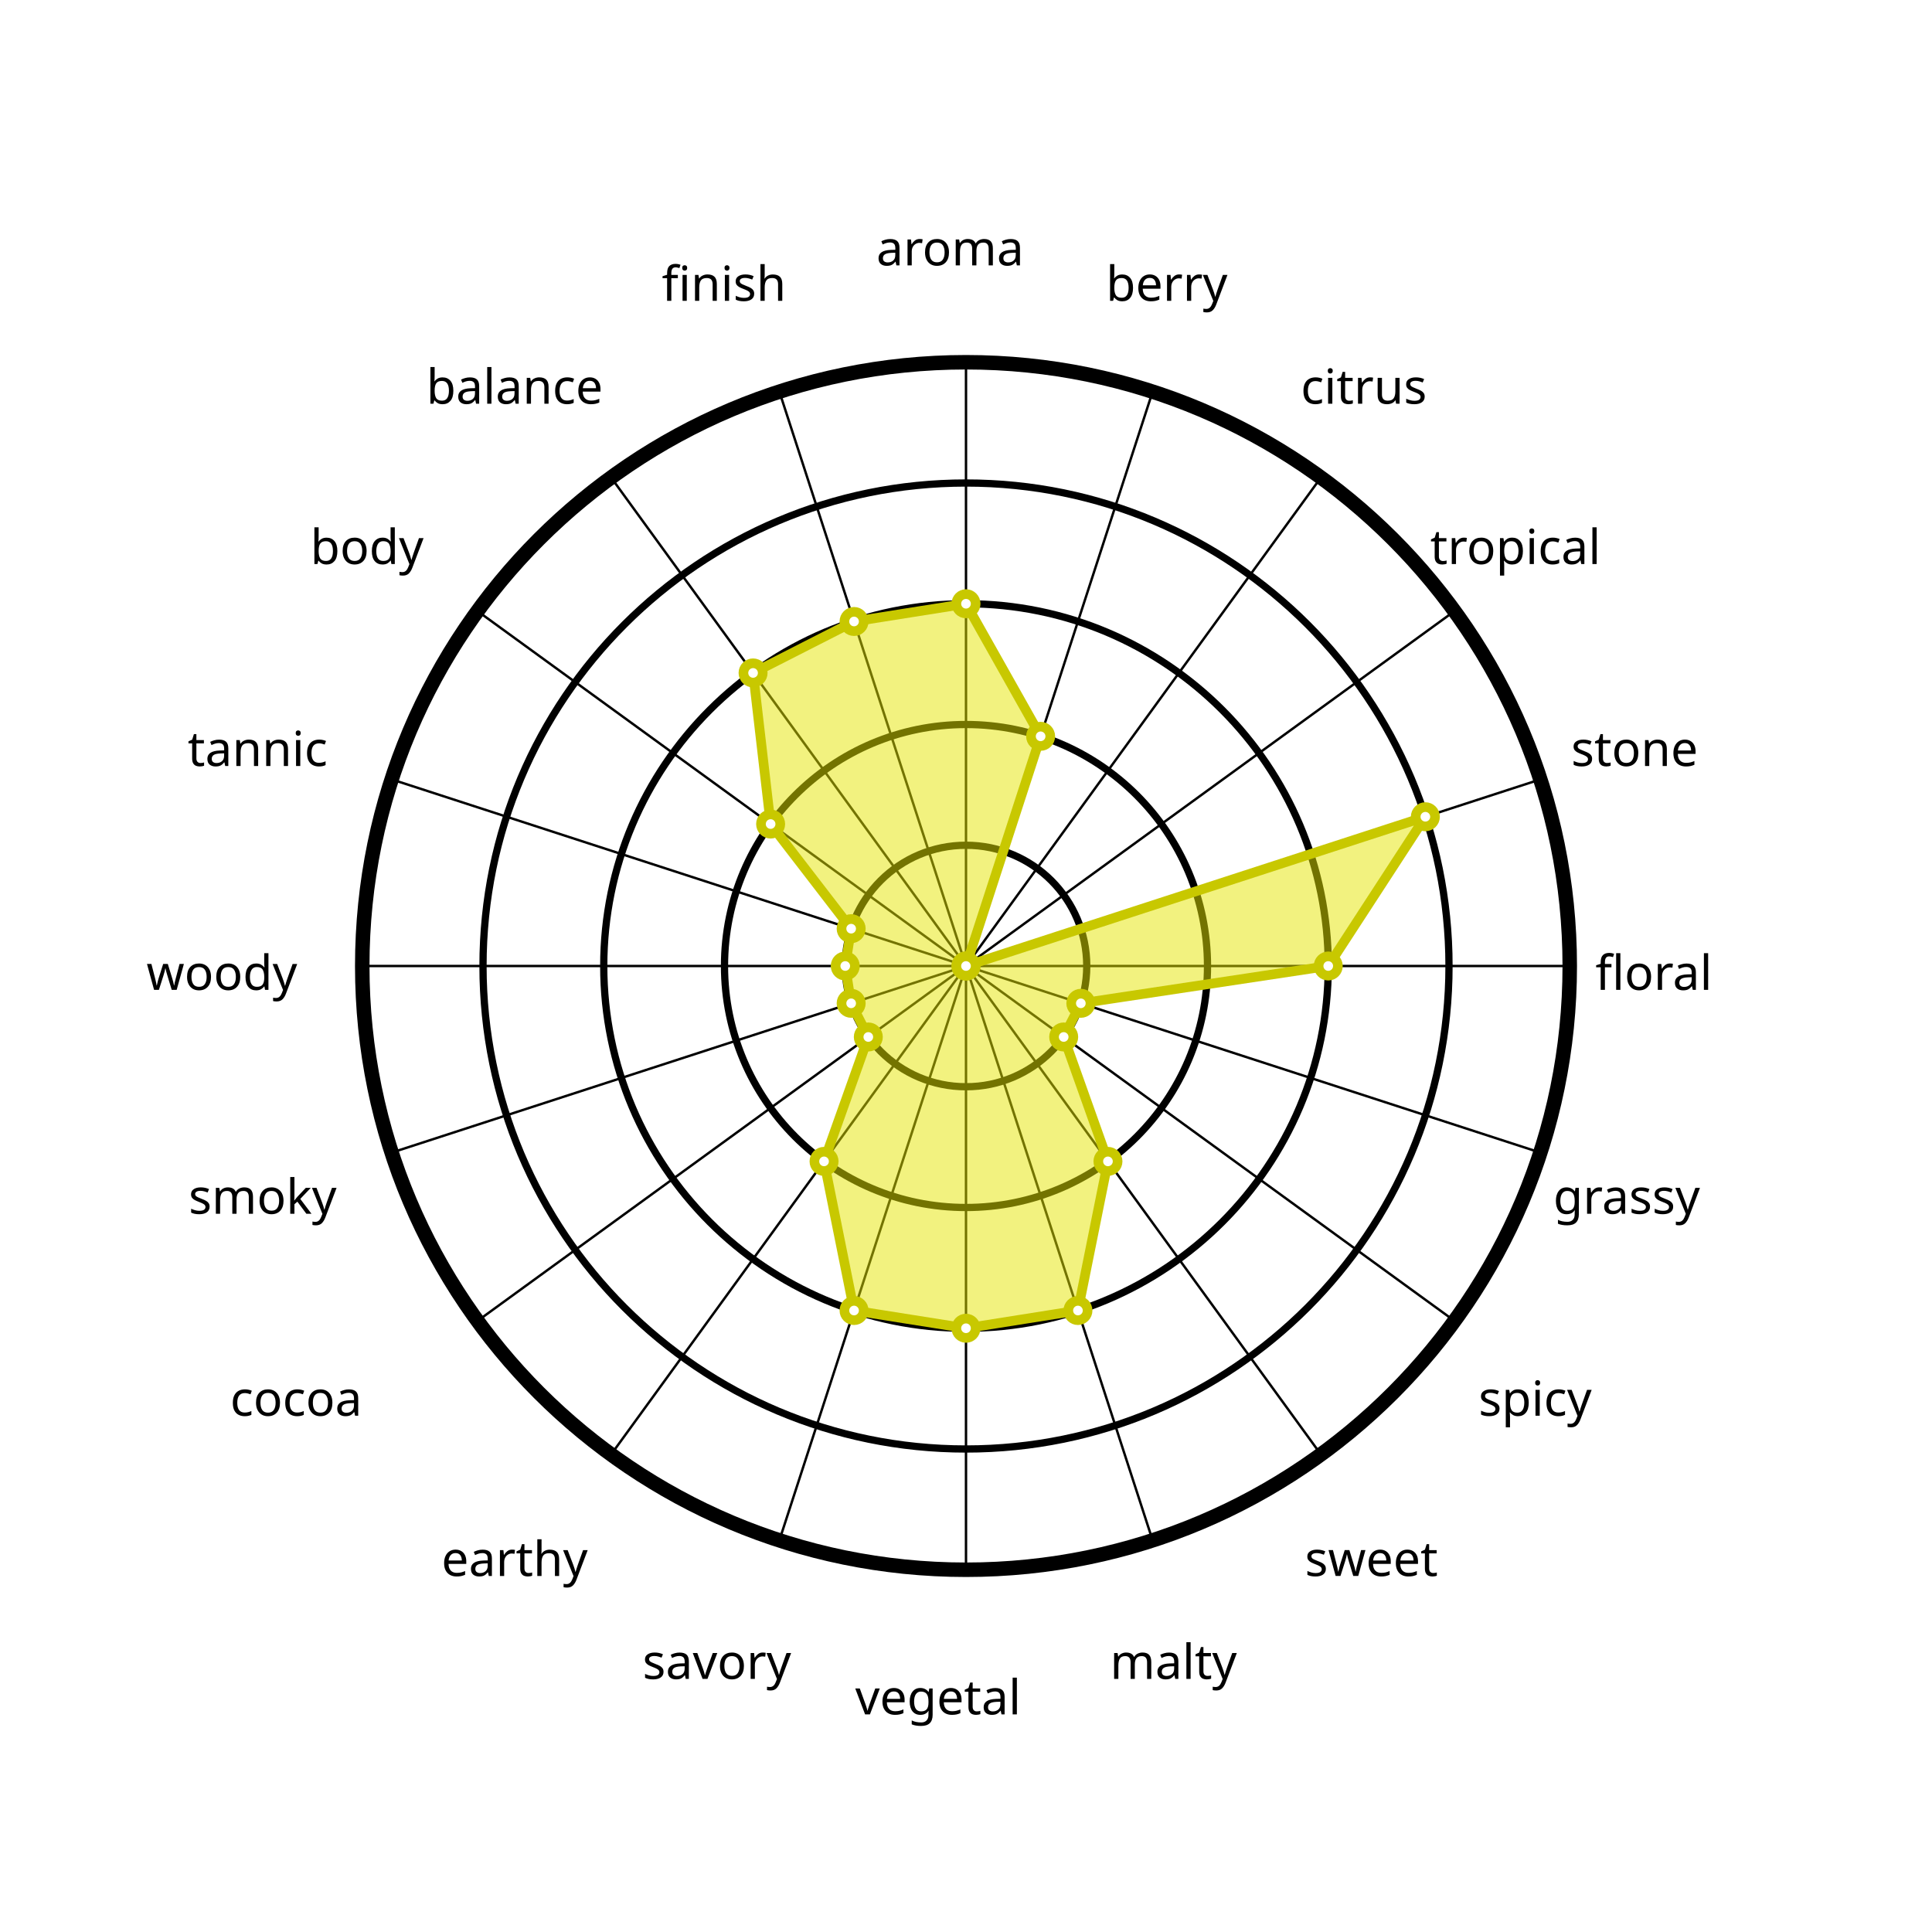
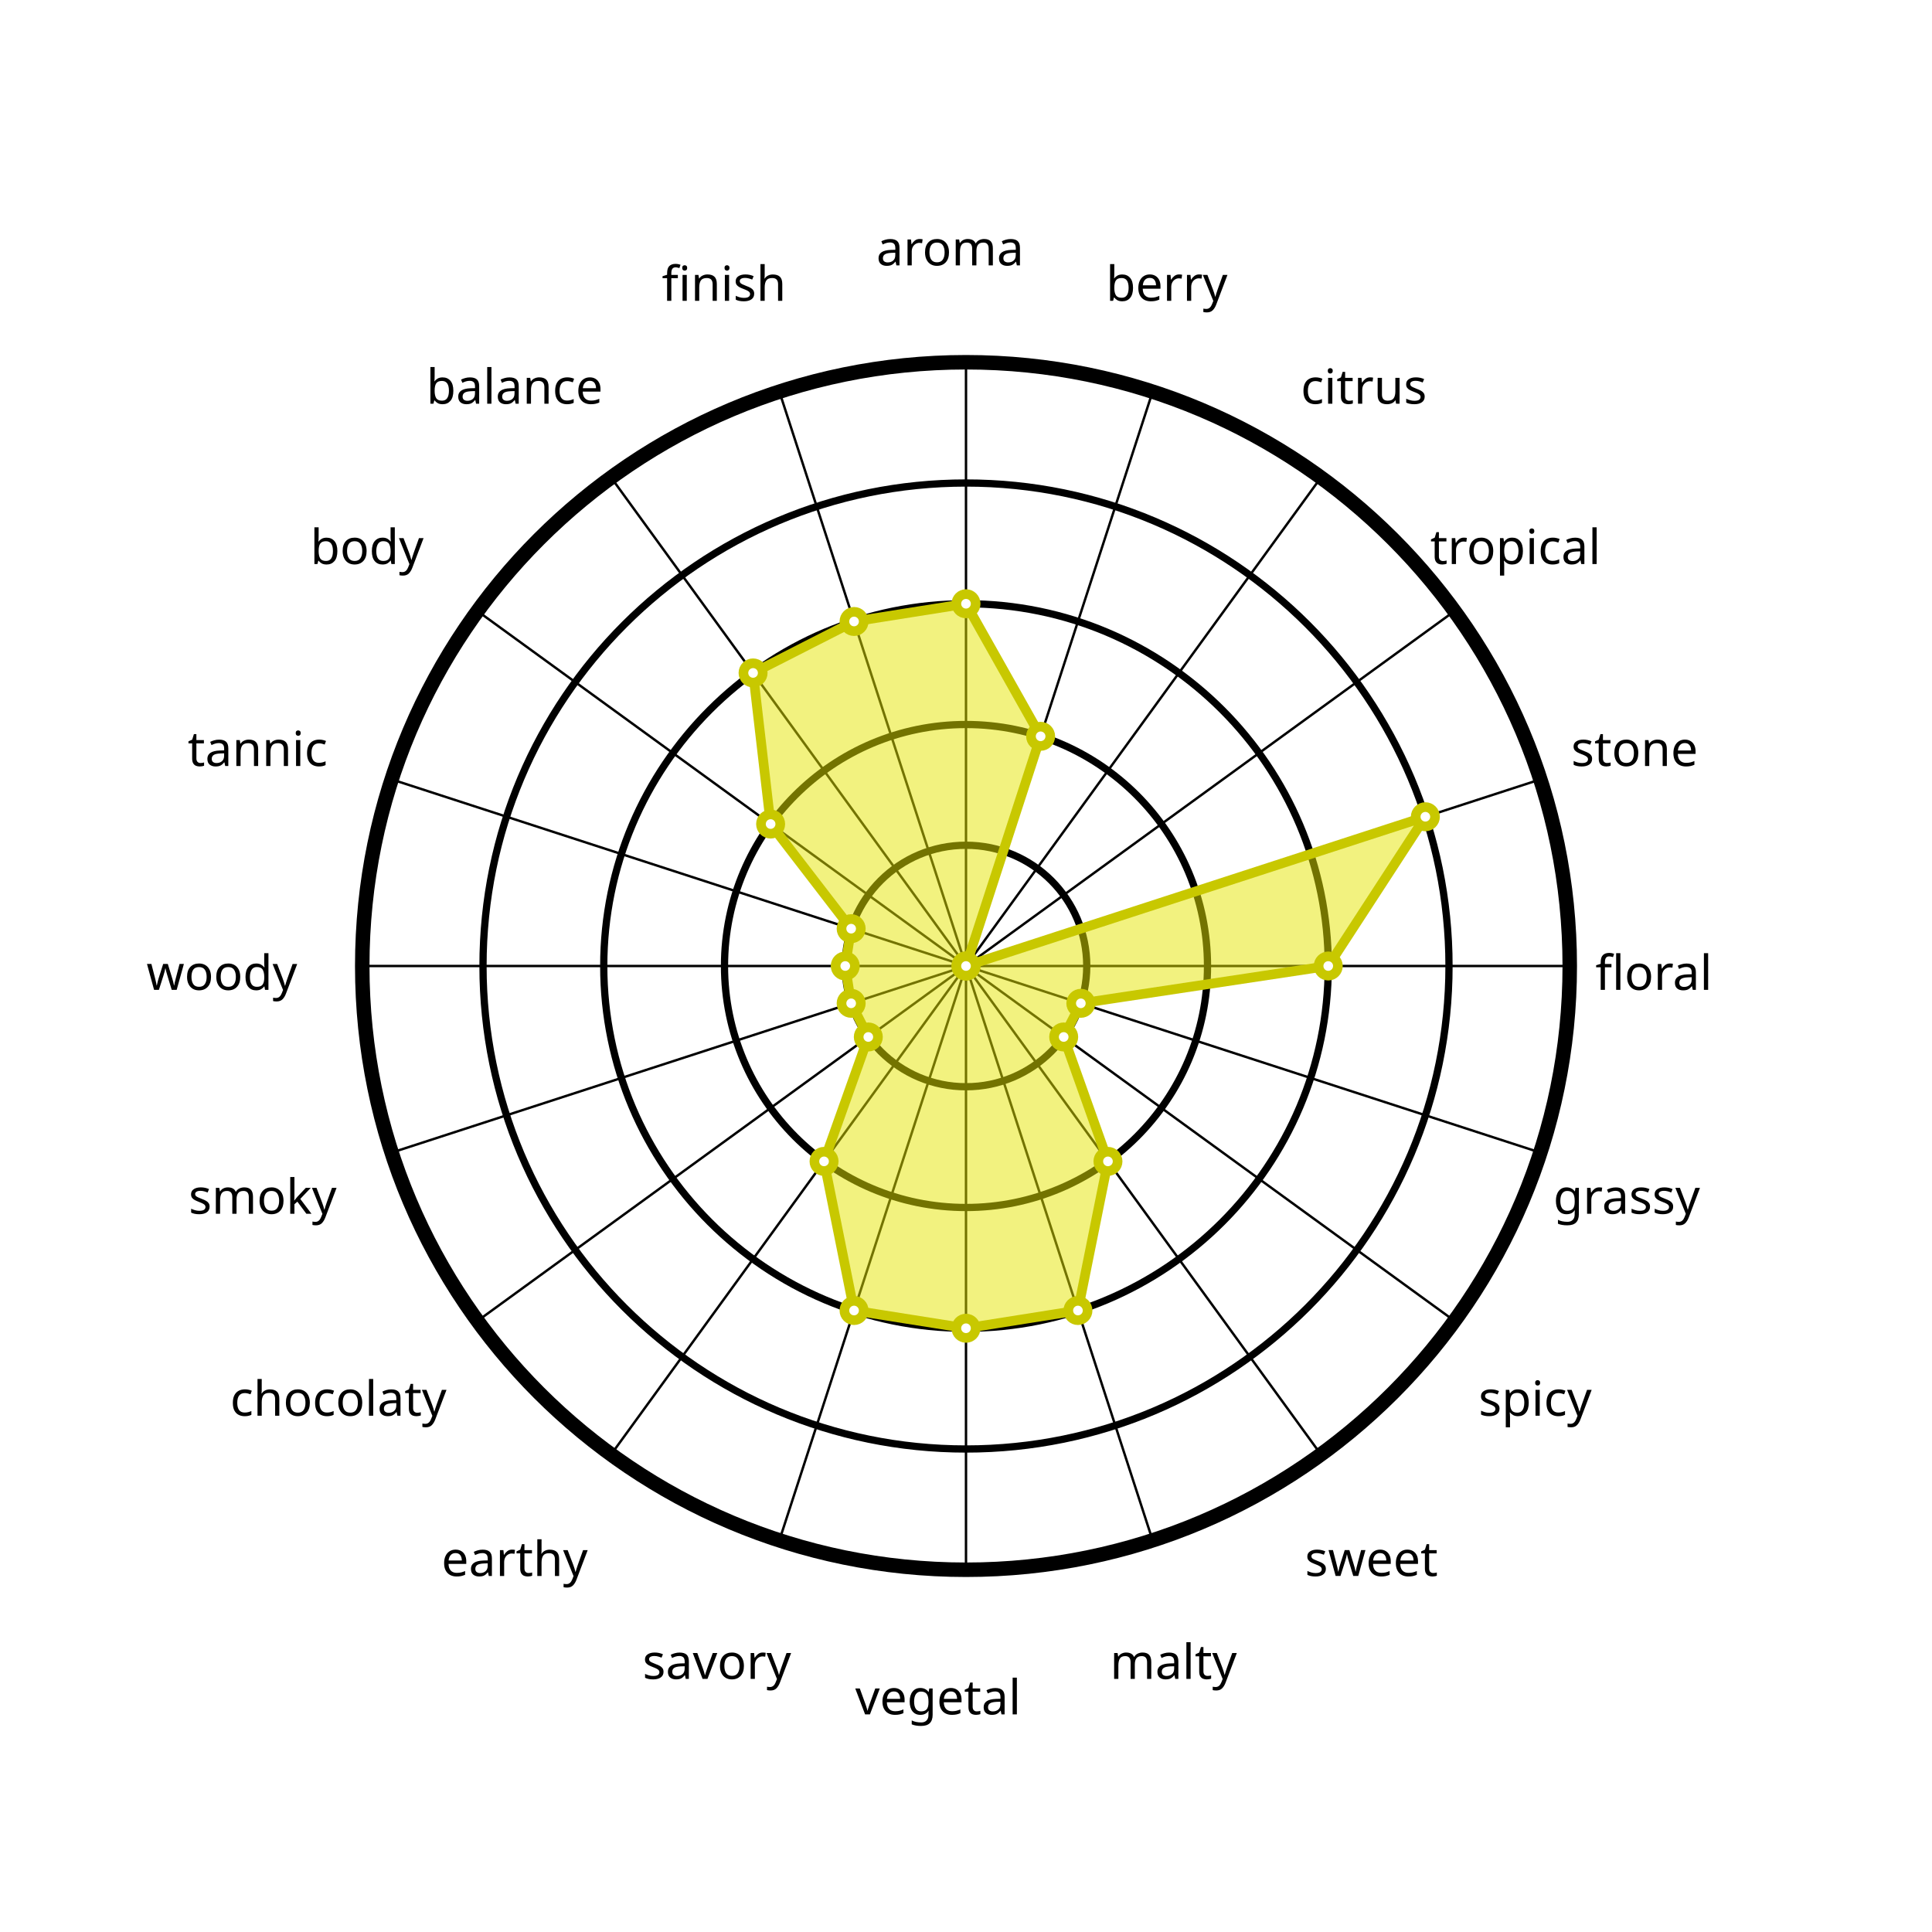
<svg xmlns="http://www.w3.org/2000/svg" id="d3wheel" class="wheel-container__flavor-wheel" viewBox="-400 -400 800 800" version="1.1" baseProfile="full" style="block-size:850px;height:850px;inline-size:850px;perspective-origin:425px 425px;transform-origin:425px 425px;width:850px;">
  <g class="flavor-wheel__ring-grid" style="block-size:auto;height:auto;inline-size:auto;overflow-block:visible;overflow-inline:visible;overflow-x:visible;overflow-y:visible;perspective-origin:400px 400px;transform-origin:0px 0px;width:auto;">
    <circle cx="0" cy="0" r="50" class="ring-grid__circle" style="block-size:auto;fill:none;height:auto;inline-size:auto;overflow-block:visible;overflow-inline:visible;overflow-x:visible;overflow-y:visible;perspective-origin:400px 400px;r:50px;stroke:rgb(0, 0, 0);stroke-width:3px;transform-origin:0px 0px;user-select:none;width:auto;" />
    <circle cx="0" cy="0" r="100" class="ring-grid__circle" style="block-size:auto;fill:none;height:auto;inline-size:auto;overflow-block:visible;overflow-inline:visible;overflow-x:visible;overflow-y:visible;perspective-origin:400px 400px;r:100px;stroke:rgb(0, 0, 0);stroke-width:3px;transform-origin:0px 0px;user-select:none;width:auto;" />
    <circle cx="0" cy="0" r="150" class="ring-grid__circle" style="block-size:auto;fill:none;height:auto;inline-size:auto;overflow-block:visible;overflow-inline:visible;overflow-x:visible;overflow-y:visible;perspective-origin:400px 400px;r:150px;stroke:rgb(0, 0, 0);stroke-width:3px;transform-origin:0px 0px;user-select:none;width:auto;" />
    <circle cx="0" cy="0" r="200" class="ring-grid__circle" style="block-size:auto;fill:none;height:auto;inline-size:auto;overflow-block:visible;overflow-inline:visible;overflow-x:visible;overflow-y:visible;perspective-origin:400px 400px;r:200px;stroke:rgb(0, 0, 0);stroke-width:3px;transform-origin:0px 0px;user-select:none;width:auto;" />
    <circle cx="0" cy="0" r="250" class="ring-grid__circle" style="block-size:auto;fill:none;height:auto;inline-size:auto;overflow-block:visible;overflow-inline:visible;overflow-x:visible;overflow-y:visible;perspective-origin:400px 400px;r:250px;stroke:rgb(0, 0, 0);stroke-width:6px;transform-origin:0px 0px;user-select:none;width:auto;" />
  </g>
  <g class="flavor-wheel__ray-grid" style="block-size:auto;height:auto;inline-size:auto;overflow-block:visible;overflow-inline:visible;overflow-x:visible;overflow-y:visible;perspective-origin:400px 400px;transform-origin:0px 0px;width:auto;">
    <line x1="0" y1="0" x2="250" y2="0" class="ray-grid__ray" style="block-size:auto;height:auto;inline-size:auto;overflow-block:visible;overflow-inline:visible;overflow-x:visible;overflow-y:visible;perspective-origin:400px 400px;stroke:rgb(0, 0, 0);transform-origin:0px 0px;user-select:none;width:auto;" />
    <line x1="0" y1="0" x2="237.764" y2="-77.254" class="ray-grid__ray" style="block-size:auto;height:auto;inline-size:auto;overflow-block:visible;overflow-inline:visible;overflow-x:visible;overflow-y:visible;perspective-origin:400px 400px;stroke:rgb(0, 0, 0);transform-origin:0px 0px;user-select:none;width:auto;" />
    <line x1="0" y1="0" x2="202.254" y2="-146.946" class="ray-grid__ray" style="block-size:auto;height:auto;inline-size:auto;overflow-block:visible;overflow-inline:visible;overflow-x:visible;overflow-y:visible;perspective-origin:400px 400px;stroke:rgb(0, 0, 0);transform-origin:0px 0px;user-select:none;width:auto;" />
    <line x1="0" y1="0" x2="146.946" y2="-202.254" class="ray-grid__ray" style="block-size:auto;height:auto;inline-size:auto;overflow-block:visible;overflow-inline:visible;overflow-x:visible;overflow-y:visible;perspective-origin:400px 400px;stroke:rgb(0, 0, 0);transform-origin:0px 0px;user-select:none;width:auto;" />
    <line x1="0" y1="0" x2="77.254" y2="-237.764" class="ray-grid__ray" style="block-size:auto;height:auto;inline-size:auto;overflow-block:visible;overflow-inline:visible;overflow-x:visible;overflow-y:visible;perspective-origin:400px 400px;stroke:rgb(0, 0, 0);transform-origin:0px 0px;user-select:none;width:auto;" />
    <line x1="0" y1="0" x2="1.5308084989341916e-14" y2="-250" class="ray-grid__ray" style="block-size:auto;height:auto;inline-size:auto;overflow-block:visible;overflow-inline:visible;overflow-x:visible;overflow-y:visible;perspective-origin:400px 400px;stroke:rgb(0, 0, 0);transform-origin:0px 0px;user-select:none;width:auto;" />
    <line x1="0" y1="0" x2="-77.254" y2="-237.764" class="ray-grid__ray" style="block-size:auto;height:auto;inline-size:auto;overflow-block:visible;overflow-inline:visible;overflow-x:visible;overflow-y:visible;perspective-origin:400px 400px;stroke:rgb(0, 0, 0);transform-origin:0px 0px;user-select:none;width:auto;" />
    <line x1="0" y1="0" x2="-146.946" y2="-202.254" class="ray-grid__ray" style="block-size:auto;height:auto;inline-size:auto;overflow-block:visible;overflow-inline:visible;overflow-x:visible;overflow-y:visible;perspective-origin:400px 400px;stroke:rgb(0, 0, 0);transform-origin:0px 0px;user-select:none;width:auto;" />
    <line x1="0" y1="0" x2="-202.254" y2="-146.946" class="ray-grid__ray" style="block-size:auto;height:auto;inline-size:auto;overflow-block:visible;overflow-inline:visible;overflow-x:visible;overflow-y:visible;perspective-origin:400px 400px;stroke:rgb(0, 0, 0);transform-origin:0px 0px;user-select:none;width:auto;" />
    <line x1="0" y1="0" x2="-237.764" y2="-77.254" class="ray-grid__ray" style="block-size:auto;height:auto;inline-size:auto;overflow-block:visible;overflow-inline:visible;overflow-x:visible;overflow-y:visible;perspective-origin:400px 400px;stroke:rgb(0, 0, 0);transform-origin:0px 0px;user-select:none;width:auto;" />
    <line x1="0" y1="0" x2="-250" y2="-3.061616997868383e-14" class="ray-grid__ray" style="block-size:auto;height:auto;inline-size:auto;overflow-block:visible;overflow-inline:visible;overflow-x:visible;overflow-y:visible;perspective-origin:400px 400px;stroke:rgb(0, 0, 0);transform-origin:0px 0px;user-select:none;width:auto;" />
    <line x1="0" y1="0" x2="-237.764" y2="77.254" class="ray-grid__ray" style="block-size:auto;height:auto;inline-size:auto;overflow-block:visible;overflow-inline:visible;overflow-x:visible;overflow-y:visible;perspective-origin:400px 400px;stroke:rgb(0, 0, 0);transform-origin:0px 0px;user-select:none;width:auto;" />
    <line x1="0" y1="0" x2="-202.254" y2="146.946" class="ray-grid__ray" style="block-size:auto;height:auto;inline-size:auto;overflow-block:visible;overflow-inline:visible;overflow-x:visible;overflow-y:visible;perspective-origin:400px 400px;stroke:rgb(0, 0, 0);transform-origin:0px 0px;user-select:none;width:auto;" />
    <line x1="0" y1="0" x2="-146.946" y2="202.254" class="ray-grid__ray" style="block-size:auto;height:auto;inline-size:auto;overflow-block:visible;overflow-inline:visible;overflow-x:visible;overflow-y:visible;perspective-origin:400px 400px;stroke:rgb(0, 0, 0);transform-origin:0px 0px;user-select:none;width:auto;" />
    <line x1="0" y1="0" x2="-77.254" y2="237.764" class="ray-grid__ray" style="block-size:auto;height:auto;inline-size:auto;overflow-block:visible;overflow-inline:visible;overflow-x:visible;overflow-y:visible;perspective-origin:400px 400px;stroke:rgb(0, 0, 0);transform-origin:0px 0px;user-select:none;width:auto;" />
    <line x1="0" y1="0" x2="-4.5924254968025744e-14" y2="250" class="ray-grid__ray" style="block-size:auto;height:auto;inline-size:auto;overflow-block:visible;overflow-inline:visible;overflow-x:visible;overflow-y:visible;perspective-origin:400px 400px;stroke:rgb(0, 0, 0);transform-origin:0px 0px;user-select:none;width:auto;" />
    <line x1="0" y1="0" x2="77.254" y2="237.764" class="ray-grid__ray" style="block-size:auto;height:auto;inline-size:auto;overflow-block:visible;overflow-inline:visible;overflow-x:visible;overflow-y:visible;perspective-origin:400px 400px;stroke:rgb(0, 0, 0);transform-origin:0px 0px;user-select:none;width:auto;" />
    <line x1="0" y1="0" x2="146.946" y2="202.254" class="ray-grid__ray" style="block-size:auto;height:auto;inline-size:auto;overflow-block:visible;overflow-inline:visible;overflow-x:visible;overflow-y:visible;perspective-origin:400px 400px;stroke:rgb(0, 0, 0);transform-origin:0px 0px;user-select:none;width:auto;" />
    <line x1="0" y1="0" x2="202.254" y2="146.946" class="ray-grid__ray" style="block-size:auto;height:auto;inline-size:auto;overflow-block:visible;overflow-inline:visible;overflow-x:visible;overflow-y:visible;perspective-origin:400px 400px;stroke:rgb(0, 0, 0);transform-origin:0px 0px;user-select:none;width:auto;" />
    <line x1="0" y1="0" x2="237.764" y2="77.254" class="ray-grid__ray" style="block-size:auto;height:auto;inline-size:auto;overflow-block:visible;overflow-inline:visible;overflow-x:visible;overflow-y:visible;perspective-origin:400px 400px;stroke:rgb(0, 0, 0);transform-origin:0px 0px;user-select:none;width:auto;" />
  </g>
  <g class="flavor-wheel__flavor-labels" style="block-size:auto;height:auto;inline-size:auto;overflow-block:visible;overflow-inline:visible;overflow-x:visible;overflow-y:visible;perspective-origin:400px 400px;transform-origin:0px 0px;width:auto;">
    <text class="flavor-labels__label" x="260.627" y="-10.118" style="block-size:auto;font-family:sans-serif;font-size:20px;height:auto;inline-size:auto;overflow-block:visible;overflow-inline:visible;overflow-x:visible;overflow-y:visible;perspective-origin:400px 400px;text-transform:uppercase;transform-origin:0px 0px;width:auto;">
      <tspan class="label__line" x="260.627" dy="1em" style="block-size:auto;font-family:sans-serif;font-size:20px;height:auto;inline-size:auto;overflow-block:visible;overflow-inline:visible;overflow-x:visible;overflow-y:visible;perspective-origin:41.333px 10.75px;text-transform:uppercase;transform-origin:0px 0px;width:auto;">floral</tspan>
    </text>
    <text class="flavor-labels__label" x="250.572" y="-102.823" style="block-size:auto;font-family:sans-serif;font-size:20px;height:auto;inline-size:auto;overflow-block:visible;overflow-inline:visible;overflow-x:visible;overflow-y:visible;perspective-origin:400px 400px;text-transform:uppercase;transform-origin:0px 0px;width:auto;">
      <tspan class="label__line" x="250.572" dy="1em" style="block-size:auto;font-family:sans-serif;font-size:20px;height:auto;inline-size:auto;overflow-block:visible;overflow-inline:visible;overflow-x:visible;overflow-y:visible;perspective-origin:36.417px 10.75px;text-transform:uppercase;transform-origin:0px 0px;width:auto;">stone</tspan>
    </text>
    <text class="flavor-labels__label" x="192.227" y="-186.453" style="block-size:auto;font-family:sans-serif;font-size:20px;height:auto;inline-size:auto;overflow-block:visible;overflow-inline:visible;overflow-x:visible;overflow-y:visible;perspective-origin:400px 400px;text-transform:uppercase;transform-origin:0px 0px;width:auto;">
      <tspan class="label__line" x="192.227" dy="1em" style="block-size:auto;font-family:sans-serif;font-size:20px;height:auto;inline-size:auto;overflow-block:visible;overflow-inline:visible;overflow-x:visible;overflow-y:visible;perspective-origin:53.133px 10.75px;text-transform:uppercase;transform-origin:0px 0px;width:auto;">tropical</tspan>
    </text>
    <text class="flavor-labels__label" x="138.641" y="-252.823" style="block-size:auto;font-family:sans-serif;font-size:20px;height:auto;inline-size:auto;overflow-block:visible;overflow-inline:visible;overflow-x:visible;overflow-y:visible;perspective-origin:400px 400px;text-transform:uppercase;transform-origin:0px 0px;width:auto;">
      <tspan class="label__line" x="138.641" dy="1em" style="block-size:auto;font-family:sans-serif;font-size:20px;height:auto;inline-size:auto;overflow-block:visible;overflow-inline:visible;overflow-x:visible;overflow-y:visible;perspective-origin:39.55px 10.75px;text-transform:uppercase;transform-origin:0px 0px;width:auto;">citrus</tspan>
    </text>
    <text class="flavor-labels__label" x="57.96" y="-295.435" style="block-size:auto;font-family:sans-serif;font-size:20px;height:auto;inline-size:auto;overflow-block:visible;overflow-inline:visible;overflow-x:visible;overflow-y:visible;perspective-origin:400px 400px;text-transform:uppercase;transform-origin:0px 0px;width:auto;">
      <tspan class="label__line" x="57.96" dy="1em" style="block-size:auto;font-family:sans-serif;font-size:20px;height:auto;inline-size:auto;overflow-block:visible;overflow-inline:visible;overflow-x:visible;overflow-y:visible;perspective-origin:36.417px 10.75px;text-transform:uppercase;transform-origin:0px 0px;width:auto;">berry</tspan>
    </text>
    <text class="flavor-labels__label" x="-37.137" y="-310.118" style="block-size:auto;font-family:sans-serif;font-size:20px;height:auto;inline-size:auto;overflow-block:visible;overflow-inline:visible;overflow-x:visible;overflow-y:visible;perspective-origin:400px 400px;text-transform:uppercase;transform-origin:0px 0px;width:auto;">
      <tspan class="label__line" x="-37.137" dy="1em" style="block-size:auto;font-family:sans-serif;font-size:20px;height:auto;inline-size:auto;overflow-block:visible;overflow-inline:visible;overflow-x:visible;overflow-y:visible;perspective-origin:38.958px 10.75px;text-transform:uppercase;transform-origin:0px 0px;width:auto;">aroma</tspan>
    </text>
    <text class="flavor-labels__label" x="-125.952" y="-295.435" style="block-size:auto;font-family:sans-serif;font-size:20px;height:auto;inline-size:auto;overflow-block:visible;overflow-inline:visible;overflow-x:visible;overflow-y:visible;perspective-origin:400px 400px;text-transform:uppercase;transform-origin:0px 0px;width:auto;">
      <tspan class="label__line" x="-125.952" dy="1em" style="block-size:auto;font-family:sans-serif;font-size:20px;height:auto;inline-size:auto;overflow-block:visible;overflow-inline:visible;overflow-x:visible;overflow-y:visible;perspective-origin:34.825px 10.75px;text-transform:uppercase;transform-origin:0px 0px;width:auto;">finish</tspan>
    </text>
    <text class="flavor-labels__label" x="-223.481" y="-252.823" style="block-size:auto;font-family:sans-serif;font-size:20px;height:auto;inline-size:auto;overflow-block:visible;overflow-inline:visible;overflow-x:visible;overflow-y:visible;perspective-origin:400px 400px;text-transform:uppercase;transform-origin:0px 0px;width:auto;">
      <tspan class="label__line" x="-223.481" dy="1em" style="block-size:auto;font-family:sans-serif;font-size:20px;height:auto;inline-size:auto;overflow-block:visible;overflow-inline:visible;overflow-x:visible;overflow-y:visible;perspective-origin:49.592px 10.75px;text-transform:uppercase;transform-origin:0px 0px;width:auto;">balance</tspan>
    </text>
    <text class="flavor-labels__label" x="-271.513" y="-186.453" style="block-size:auto;font-family:sans-serif;font-size:20px;height:auto;inline-size:auto;overflow-block:visible;overflow-inline:visible;overflow-x:visible;overflow-y:visible;perspective-origin:400px 400px;text-transform:uppercase;transform-origin:0px 0px;width:auto;">
      <tspan class="label__line" x="-271.513" dy="1em" style="block-size:auto;font-family:sans-serif;font-size:20px;height:auto;inline-size:auto;overflow-block:visible;overflow-inline:visible;overflow-x:visible;overflow-y:visible;perspective-origin:30.108px 10.75px;text-transform:uppercase;transform-origin:0px 0px;width:auto;">body</tspan>
    </text>
    <text class="flavor-labels__label" x="-322.274" y="-102.823" style="block-size:auto;font-family:sans-serif;font-size:20px;height:auto;inline-size:auto;overflow-block:visible;overflow-inline:visible;overflow-x:visible;overflow-y:visible;perspective-origin:400px 400px;text-transform:uppercase;transform-origin:0px 0px;width:auto;">
      <tspan class="label__line" x="-322.274" dy="1em" style="block-size:auto;font-family:sans-serif;font-size:20px;height:auto;inline-size:auto;overflow-block:visible;overflow-inline:visible;overflow-x:visible;overflow-y:visible;perspective-origin:38.767px 10.75px;text-transform:uppercase;transform-origin:0px 0px;width:auto;">tannic</tspan>
    </text>
    <text class="flavor-labels__label" x="-339.357" y="-10.118" style="block-size:auto;font-family:sans-serif;font-size:20px;height:auto;inline-size:auto;overflow-block:visible;overflow-inline:visible;overflow-x:visible;overflow-y:visible;perspective-origin:400px 400px;text-transform:uppercase;transform-origin:0px 0px;width:auto;">
      <tspan class="label__line" x="-339.357" dy="1em" style="block-size:auto;font-family:sans-serif;font-size:20px;height:auto;inline-size:auto;overflow-block:visible;overflow-inline:visible;overflow-x:visible;overflow-y:visible;perspective-origin:41.317px 10.75px;text-transform:uppercase;transform-origin:0px 0px;width:auto;">woody</tspan>
    </text>
    <text class="flavor-labels__label" x="-321.897" y="82.587" style="block-size:auto;font-family:sans-serif;font-size:20px;height:auto;inline-size:auto;overflow-block:visible;overflow-inline:visible;overflow-x:visible;overflow-y:visible;perspective-origin:400px 400px;text-transform:uppercase;transform-origin:0px 0px;width:auto;">
      <tspan class="label__line" x="-321.897" dy="1em" style="block-size:auto;font-family:sans-serif;font-size:20px;height:auto;inline-size:auto;overflow-block:visible;overflow-inline:visible;overflow-x:visible;overflow-y:visible;perspective-origin:38.367px 10.75px;text-transform:uppercase;transform-origin:0px 0px;width:auto;">smoky</tspan>
    </text>
    <text class="flavor-labels__label" x="-304.674" y="166.218" style="block-size:auto;font-family:sans-serif;font-size:20px;height:auto;inline-size:auto;overflow-block:visible;overflow-inline:visible;overflow-x:visible;overflow-y:visible;perspective-origin:400px 400px;text-transform:uppercase;transform-origin:0px 0px;width:auto;">
-       <tspan class="label__line" x="-304.674" dy="1em" style="block-size:auto;font-family:sans-serif;font-size:20px;height:auto;inline-size:auto;overflow-block:visible;overflow-inline:visible;overflow-x:visible;overflow-y:visible;perspective-origin:65.342px 10.75px;text-transform:uppercase;transform-origin:0px 0px;width:auto;">cocoa</tspan>
+       <tspan class="label__line" x="-304.674" dy="1em" style="block-size:auto;font-family:sans-serif;font-size:20px;height:auto;inline-size:auto;overflow-block:visible;overflow-inline:visible;overflow-x:visible;overflow-y:visible;perspective-origin:65.342px 10.75px;text-transform:uppercase;transform-origin:0px 0px;width:auto;">chocolaty</tspan>
    </text>
    <text class="flavor-labels__label" x="-217.19" y="232.587" style="block-size:auto;font-family:sans-serif;font-size:20px;height:auto;inline-size:auto;overflow-block:visible;overflow-inline:visible;overflow-x:visible;overflow-y:visible;perspective-origin:400px 400px;text-transform:uppercase;transform-origin:0px 0px;width:auto;">
      <tspan class="label__line" x="-217.19" dy="1em" style="block-size:auto;font-family:sans-serif;font-size:20px;height:auto;inline-size:auto;overflow-block:visible;overflow-inline:visible;overflow-x:visible;overflow-y:visible;perspective-origin:42.908px 10.75px;text-transform:uppercase;transform-origin:0px 0px;width:auto;">earthy</tspan>
    </text>
    <text class="flavor-labels__label" x="-133.936" y="275.199" style="block-size:auto;font-family:sans-serif;font-size:20px;height:auto;inline-size:auto;overflow-block:visible;overflow-inline:visible;overflow-x:visible;overflow-y:visible;perspective-origin:400px 400px;text-transform:uppercase;transform-origin:0px 0px;width:auto;">
      <tspan class="label__line" x="-133.936" dy="1em" style="block-size:auto;font-family:sans-serif;font-size:20px;height:auto;inline-size:auto;overflow-block:visible;overflow-inline:visible;overflow-x:visible;overflow-y:visible;perspective-origin:43.308px 10.75px;text-transform:uppercase;transform-origin:0px 0px;width:auto;">savory</tspan>
    </text>
    <text class="flavor-labels__label" x="-45.851" y="289.882" style="block-size:auto;font-family:sans-serif;font-size:20px;height:auto;inline-size:auto;overflow-block:visible;overflow-inline:visible;overflow-x:visible;overflow-y:visible;perspective-origin:400px 400px;text-transform:uppercase;transform-origin:0px 0px;width:auto;">
      <tspan class="label__line" x="-45.851" dy="1em" style="block-size:auto;font-family:sans-serif;font-size:20px;height:auto;inline-size:auto;overflow-block:visible;overflow-inline:visible;overflow-x:visible;overflow-y:visible;perspective-origin:48.217px 10.75px;text-transform:uppercase;transform-origin:0px 0px;width:auto;">vegetal</tspan>
    </text>
    <text class="flavor-labels__label" x="59.638" y="275.199" style="block-size:auto;font-family:sans-serif;font-size:20px;height:auto;inline-size:auto;overflow-block:visible;overflow-inline:visible;overflow-x:visible;overflow-y:visible;perspective-origin:400px 400px;text-transform:uppercase;transform-origin:0px 0px;width:auto;">
      <tspan class="label__line" x="59.638" dy="1em" style="block-size:auto;font-family:sans-serif;font-size:20px;height:auto;inline-size:auto;overflow-block:visible;overflow-inline:visible;overflow-x:visible;overflow-y:visible;perspective-origin:34.633px 10.75px;text-transform:uppercase;transform-origin:0px 0px;width:auto;">malty</tspan>
    </text>
    <text class="flavor-labels__label" x="140.32" y="232.587" style="block-size:auto;font-family:sans-serif;font-size:20px;height:auto;inline-size:auto;overflow-block:visible;overflow-inline:visible;overflow-x:visible;overflow-y:visible;perspective-origin:400px 400px;text-transform:uppercase;transform-origin:0px 0px;width:auto;">
      <tspan class="label__line" x="140.32" dy="1em" style="block-size:auto;font-family:sans-serif;font-size:20px;height:auto;inline-size:auto;overflow-block:visible;overflow-inline:visible;overflow-x:visible;overflow-y:visible;perspective-origin:37.767px 10.75px;text-transform:uppercase;transform-origin:0px 0px;width:auto;">sweet</tspan>
    </text>
    <text class="flavor-labels__label" x="212.235" y="166.218" style="block-size:auto;font-family:sans-serif;font-size:20px;height:auto;inline-size:auto;overflow-block:visible;overflow-inline:visible;overflow-x:visible;overflow-y:visible;perspective-origin:400px 400px;text-transform:uppercase;transform-origin:0px 0px;width:auto;">
      <tspan class="label__line" x="212.235" dy="1em" style="block-size:auto;font-family:sans-serif;font-size:20px;height:auto;inline-size:auto;overflow-block:visible;overflow-inline:visible;overflow-x:visible;overflow-y:visible;perspective-origin:31.875px 10.75px;text-transform:uppercase;transform-origin:0px 0px;width:auto;">spicy</tspan>
    </text>
    <text class="flavor-labels__label" x="243.176" y="82.587" style="block-size:auto;font-family:sans-serif;font-size:20px;height:auto;inline-size:auto;overflow-block:visible;overflow-inline:visible;overflow-x:visible;overflow-y:visible;perspective-origin:400px 400px;text-transform:uppercase;transform-origin:0px 0px;width:auto;">
      <tspan class="label__line" x="243.176" dy="1em" style="block-size:auto;font-family:sans-serif;font-size:20px;height:auto;inline-size:auto;overflow-block:visible;overflow-inline:visible;overflow-x:visible;overflow-y:visible;perspective-origin:44.275px 10.75px;text-transform:uppercase;transform-origin:0px 0px;width:auto;">grassy</tspan>
    </text>
  </g>
  <g class="flavor-wheel__data-polyline" style="block-size:auto;height:auto;inline-size:auto;overflow-block:visible;overflow-inline:visible;overflow-x:visible;overflow-y:visible;perspective-origin:400px 400px;transform-origin:0px 0px;width:auto;">
    <path class="data-polyline__path" d="M150,0L190.211,-61.803L0,0L0,0L30.902,-95.106L9.184850993605149e-15,-150L-46.353,-142.658L-88.168,-121.353L-80.902,-58.779L-47.553,-15.451L-50,-6.123233995736766e-15L-47.553,15.451L-40.451,29.389L-58.779,80.902L-46.353,142.658L-2.7554552980815446e-14,150L46.353,142.658L58.779,80.902L40.451,29.389L47.553,15.451L150,0" style="block-size:auto;d:path(&quot;M 150 0 L 190.211 -61.803 L 0 0 L 0 0 L 30.902 -95.106 L 9.18485e-15 -150 L -46.353 -142.658 L -88.168 -121.353 L -80.902 -58.779 L -47.553 -15.451 L -50 -6.12323e-15 L -47.553 15.451 L -40.451 29.389 L -58.779 80.902 L -46.353 142.658 L -2.75546e-14 150 L 46.353 142.658 L 58.779 80.902 L 40.451 29.389 L 47.553 15.451 L 150 0&quot;);fill:rgba(230, 230, 0, 0.5);height:auto;inline-size:auto;overflow-block:visible;overflow-inline:visible;overflow-x:visible;overflow-y:visible;perspective-origin:400px 400px;stroke:rgb(200, 200, 0);stroke-width:4px;transform-origin:0px 0px;user-select:none;width:auto;" />
  </g>
  <g class="flavor-wheel__data-points" style="block-size:auto;height:auto;inline-size:auto;overflow-block:visible;overflow-inline:visible;overflow-x:visible;overflow-y:visible;perspective-origin:400px 400px;transform-origin:0px 0px;width:auto;">
    <g class="data-points__point-group" style="block-size:auto;height:auto;inline-size:auto;overflow-block:visible;overflow-inline:visible;overflow-x:visible;overflow-y:visible;perspective-origin:400px 400px;transform-origin:0px 0px;width:auto;">
      <circle class="data-points__point" r="4" cx="150" cy="0" style="block-size:auto;cx:150px;fill:rgb(255, 255, 255);height:auto;inline-size:auto;overflow-block:visible;overflow-inline:visible;overflow-x:visible;overflow-y:visible;perspective-origin:400px 400px;r:4px;stroke:rgb(200, 200, 0);stroke-width:4px;transform-origin:0px 0px;user-select:none;width:auto;" />
      <circle class="data-points__point" r="4" cx="190.211" cy="-61.803" style="block-size:auto;cx:190.211px;cy:-61.803px;fill:rgb(255, 255, 255);height:auto;inline-size:auto;overflow-block:visible;overflow-inline:visible;overflow-x:visible;overflow-y:visible;perspective-origin:400px 400px;r:4px;stroke:rgb(200, 200, 0);stroke-width:4px;transform-origin:0px 0px;user-select:none;width:auto;" />
      <circle class="data-points__point" r="4" cx="0" cy="0" style="block-size:auto;fill:rgb(255, 255, 255);height:auto;inline-size:auto;overflow-block:visible;overflow-inline:visible;overflow-x:visible;overflow-y:visible;perspective-origin:400px 400px;r:4px;stroke:rgb(200, 200, 0);stroke-width:4px;transform-origin:0px 0px;user-select:none;width:auto;" />
      <circle class="data-points__point" r="4" cx="0" cy="0" style="block-size:auto;fill:rgb(255, 255, 255);height:auto;inline-size:auto;overflow-block:visible;overflow-inline:visible;overflow-x:visible;overflow-y:visible;perspective-origin:400px 400px;r:4px;stroke:rgb(200, 200, 0);stroke-width:4px;transform-origin:0px 0px;user-select:none;width:auto;" />
      <circle class="data-points__point" r="4" cx="30.902" cy="-95.106" style="block-size:auto;cx:30.902px;cy:-95.106px;fill:rgb(255, 255, 255);height:auto;inline-size:auto;overflow-block:visible;overflow-inline:visible;overflow-x:visible;overflow-y:visible;perspective-origin:400px 400px;r:4px;stroke:rgb(200, 200, 0);stroke-width:4px;transform-origin:0px 0px;user-select:none;width:auto;" />
      <circle class="data-points__point" r="4" cx="9.184850993605149e-15" cy="-150" style="block-size:auto;cx:9.18485e-15px;cy:-150px;fill:rgb(255, 255, 255);height:auto;inline-size:auto;overflow-block:visible;overflow-inline:visible;overflow-x:visible;overflow-y:visible;perspective-origin:400px 400px;r:4px;stroke:rgb(200, 200, 0);stroke-width:4px;transform-origin:0px 0px;user-select:none;width:auto;" />
      <circle class="data-points__point" r="4" cx="-46.353" cy="-142.658" style="block-size:auto;cx:-46.353px;cy:-142.658px;fill:rgb(255, 255, 255);height:auto;inline-size:auto;overflow-block:visible;overflow-inline:visible;overflow-x:visible;overflow-y:visible;perspective-origin:400px 400px;r:4px;stroke:rgb(200, 200, 0);stroke-width:4px;transform-origin:0px 0px;user-select:none;width:auto;" />
      <circle class="data-points__point" r="4" cx="-88.168" cy="-121.353" style="block-size:auto;cx:-88.168px;cy:-121.353px;fill:rgb(255, 255, 255);height:auto;inline-size:auto;overflow-block:visible;overflow-inline:visible;overflow-x:visible;overflow-y:visible;perspective-origin:400px 400px;r:4px;stroke:rgb(200, 200, 0);stroke-width:4px;transform-origin:0px 0px;user-select:none;width:auto;" />
      <circle class="data-points__point" r="4" cx="-80.902" cy="-58.779" style="block-size:auto;cx:-80.902px;cy:-58.779px;fill:rgb(255, 255, 255);height:auto;inline-size:auto;overflow-block:visible;overflow-inline:visible;overflow-x:visible;overflow-y:visible;perspective-origin:400px 400px;r:4px;stroke:rgb(200, 200, 0);stroke-width:4px;transform-origin:0px 0px;user-select:none;width:auto;" />
      <circle class="data-points__point" r="4" cx="-47.553" cy="-15.451" style="block-size:auto;cx:-47.553px;cy:-15.451px;fill:rgb(255, 255, 255);height:auto;inline-size:auto;overflow-block:visible;overflow-inline:visible;overflow-x:visible;overflow-y:visible;perspective-origin:400px 400px;r:4px;stroke:rgb(200, 200, 0);stroke-width:4px;transform-origin:0px 0px;user-select:none;width:auto;" />
      <circle class="data-points__point" r="4" cx="-50" cy="-6.123233995736766e-15" style="block-size:auto;cx:-50px;cy:-6.12323e-15px;fill:rgb(255, 255, 255);height:auto;inline-size:auto;overflow-block:visible;overflow-inline:visible;overflow-x:visible;overflow-y:visible;perspective-origin:400px 400px;r:4px;stroke:rgb(200, 200, 0);stroke-width:4px;transform-origin:0px 0px;user-select:none;width:auto;" />
      <circle class="data-points__point" r="4" cx="-47.553" cy="15.451" style="block-size:auto;cx:-47.553px;cy:15.451px;fill:rgb(255, 255, 255);height:auto;inline-size:auto;overflow-block:visible;overflow-inline:visible;overflow-x:visible;overflow-y:visible;perspective-origin:400px 400px;r:4px;stroke:rgb(200, 200, 0);stroke-width:4px;transform-origin:0px 0px;user-select:none;width:auto;" />
      <circle class="data-points__point" r="4" cx="-40.451" cy="29.389" style="block-size:auto;cx:-40.451px;cy:29.389px;fill:rgb(255, 255, 255);height:auto;inline-size:auto;overflow-block:visible;overflow-inline:visible;overflow-x:visible;overflow-y:visible;perspective-origin:400px 400px;r:4px;stroke:rgb(200, 200, 0);stroke-width:4px;transform-origin:0px 0px;user-select:none;width:auto;" />
      <circle class="data-points__point" r="4" cx="-58.779" cy="80.902" style="block-size:auto;cx:-58.779px;cy:80.902px;fill:rgb(255, 255, 255);height:auto;inline-size:auto;overflow-block:visible;overflow-inline:visible;overflow-x:visible;overflow-y:visible;perspective-origin:400px 400px;r:4px;stroke:rgb(200, 200, 0);stroke-width:4px;transform-origin:0px 0px;user-select:none;width:auto;" />
      <circle class="data-points__point" r="4" cx="-46.353" cy="142.658" style="block-size:auto;cx:-46.353px;cy:142.658px;fill:rgb(255, 255, 255);height:auto;inline-size:auto;overflow-block:visible;overflow-inline:visible;overflow-x:visible;overflow-y:visible;perspective-origin:400px 400px;r:4px;stroke:rgb(200, 200, 0);stroke-width:4px;transform-origin:0px 0px;user-select:none;width:auto;" />
      <circle class="data-points__point" r="4" cx="-2.7554552980815446e-14" cy="150" style="block-size:auto;cx:-2.75546e-14px;cy:150px;fill:rgb(255, 255, 255);height:auto;inline-size:auto;overflow-block:visible;overflow-inline:visible;overflow-x:visible;overflow-y:visible;perspective-origin:400px 400px;r:4px;stroke:rgb(200, 200, 0);stroke-width:4px;transform-origin:0px 0px;user-select:none;width:auto;" />
      <circle class="data-points__point" r="4" cx="46.353" cy="142.658" style="block-size:auto;cx:46.353px;cy:142.658px;fill:rgb(255, 255, 255);height:auto;inline-size:auto;overflow-block:visible;overflow-inline:visible;overflow-x:visible;overflow-y:visible;perspective-origin:400px 400px;r:4px;stroke:rgb(200, 200, 0);stroke-width:4px;transform-origin:0px 0px;user-select:none;width:auto;" />
      <circle class="data-points__point" r="4" cx="58.779" cy="80.902" style="block-size:auto;cx:58.779px;cy:80.902px;fill:rgb(255, 255, 255);height:auto;inline-size:auto;overflow-block:visible;overflow-inline:visible;overflow-x:visible;overflow-y:visible;perspective-origin:400px 400px;r:4px;stroke:rgb(200, 200, 0);stroke-width:4px;transform-origin:0px 0px;user-select:none;width:auto;" />
      <circle class="data-points__point" r="4" cx="40.451" cy="29.389" style="block-size:auto;cx:40.451px;cy:29.389px;fill:rgb(255, 255, 255);height:auto;inline-size:auto;overflow-block:visible;overflow-inline:visible;overflow-x:visible;overflow-y:visible;perspective-origin:400px 400px;r:4px;stroke:rgb(200, 200, 0);stroke-width:4px;transform-origin:0px 0px;user-select:none;width:auto;" />
      <circle class="data-points__point" r="4" cx="47.553" cy="15.451" style="block-size:auto;cx:47.553px;cy:15.451px;fill:rgb(255, 255, 255);height:auto;inline-size:auto;overflow-block:visible;overflow-inline:visible;overflow-x:visible;overflow-y:visible;perspective-origin:400px 400px;r:4px;stroke:rgb(200, 200, 0);stroke-width:4px;transform-origin:0px 0px;user-select:none;width:auto;" />
    </g>
  </g>
</svg>
